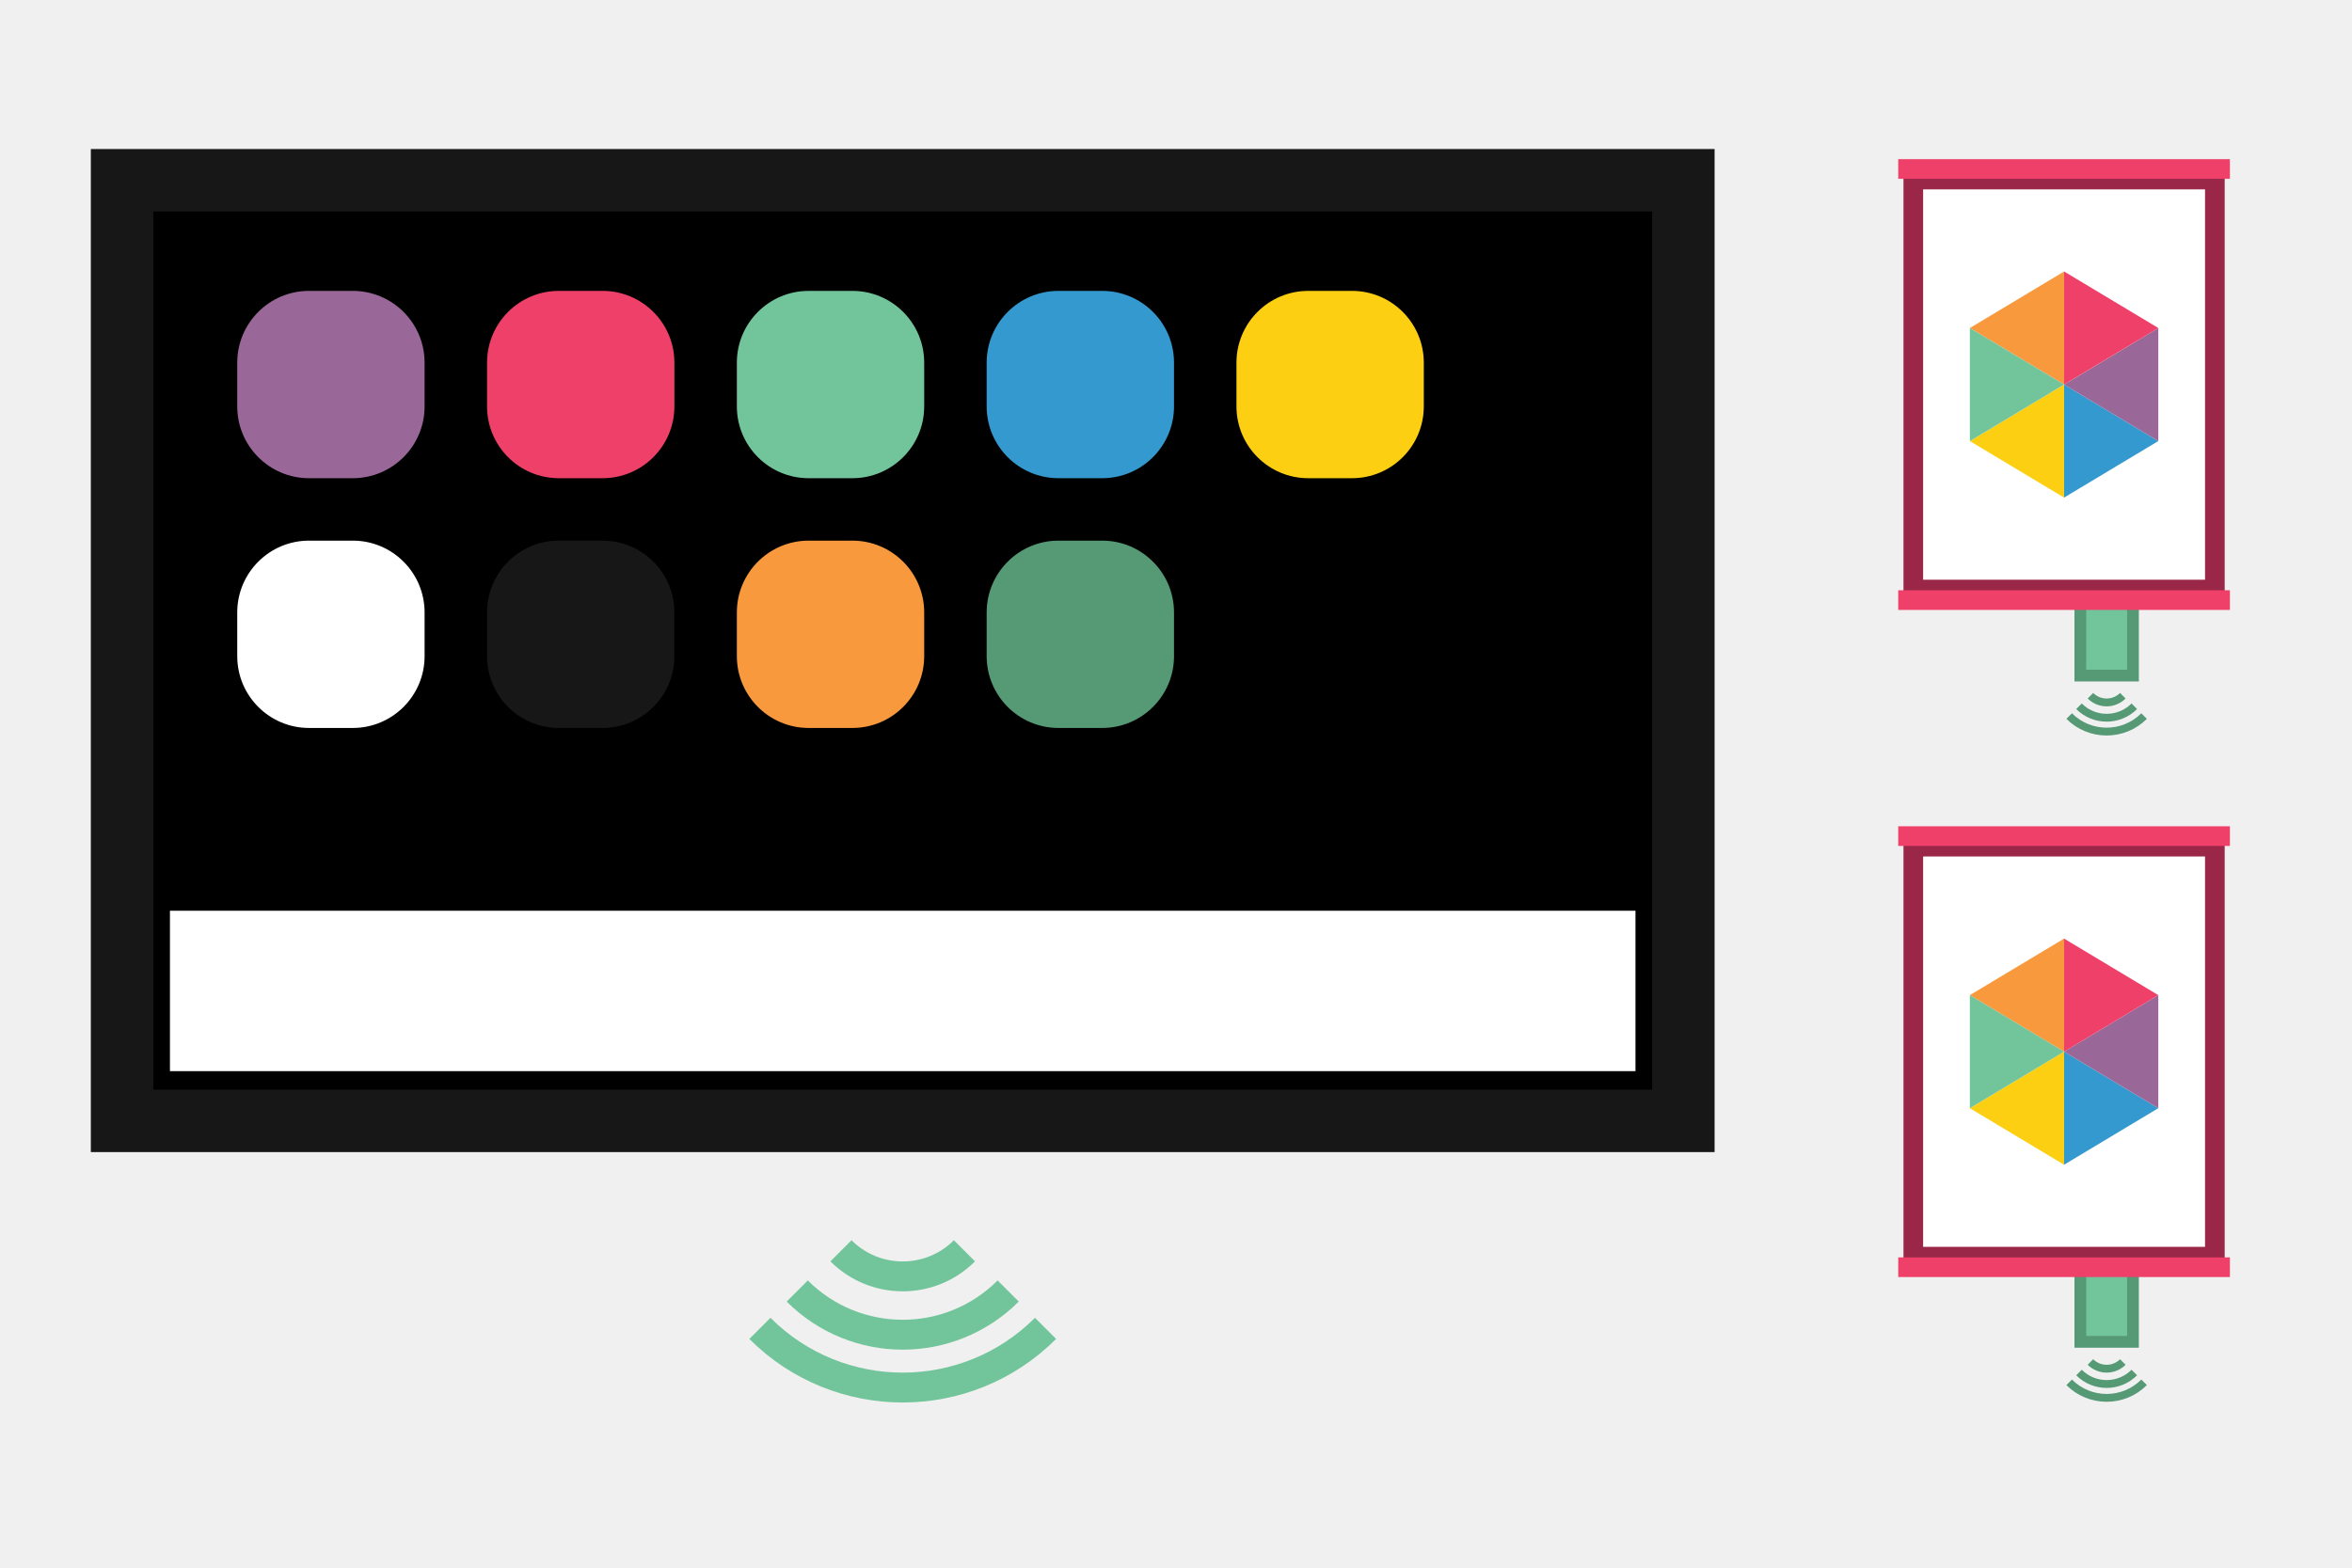
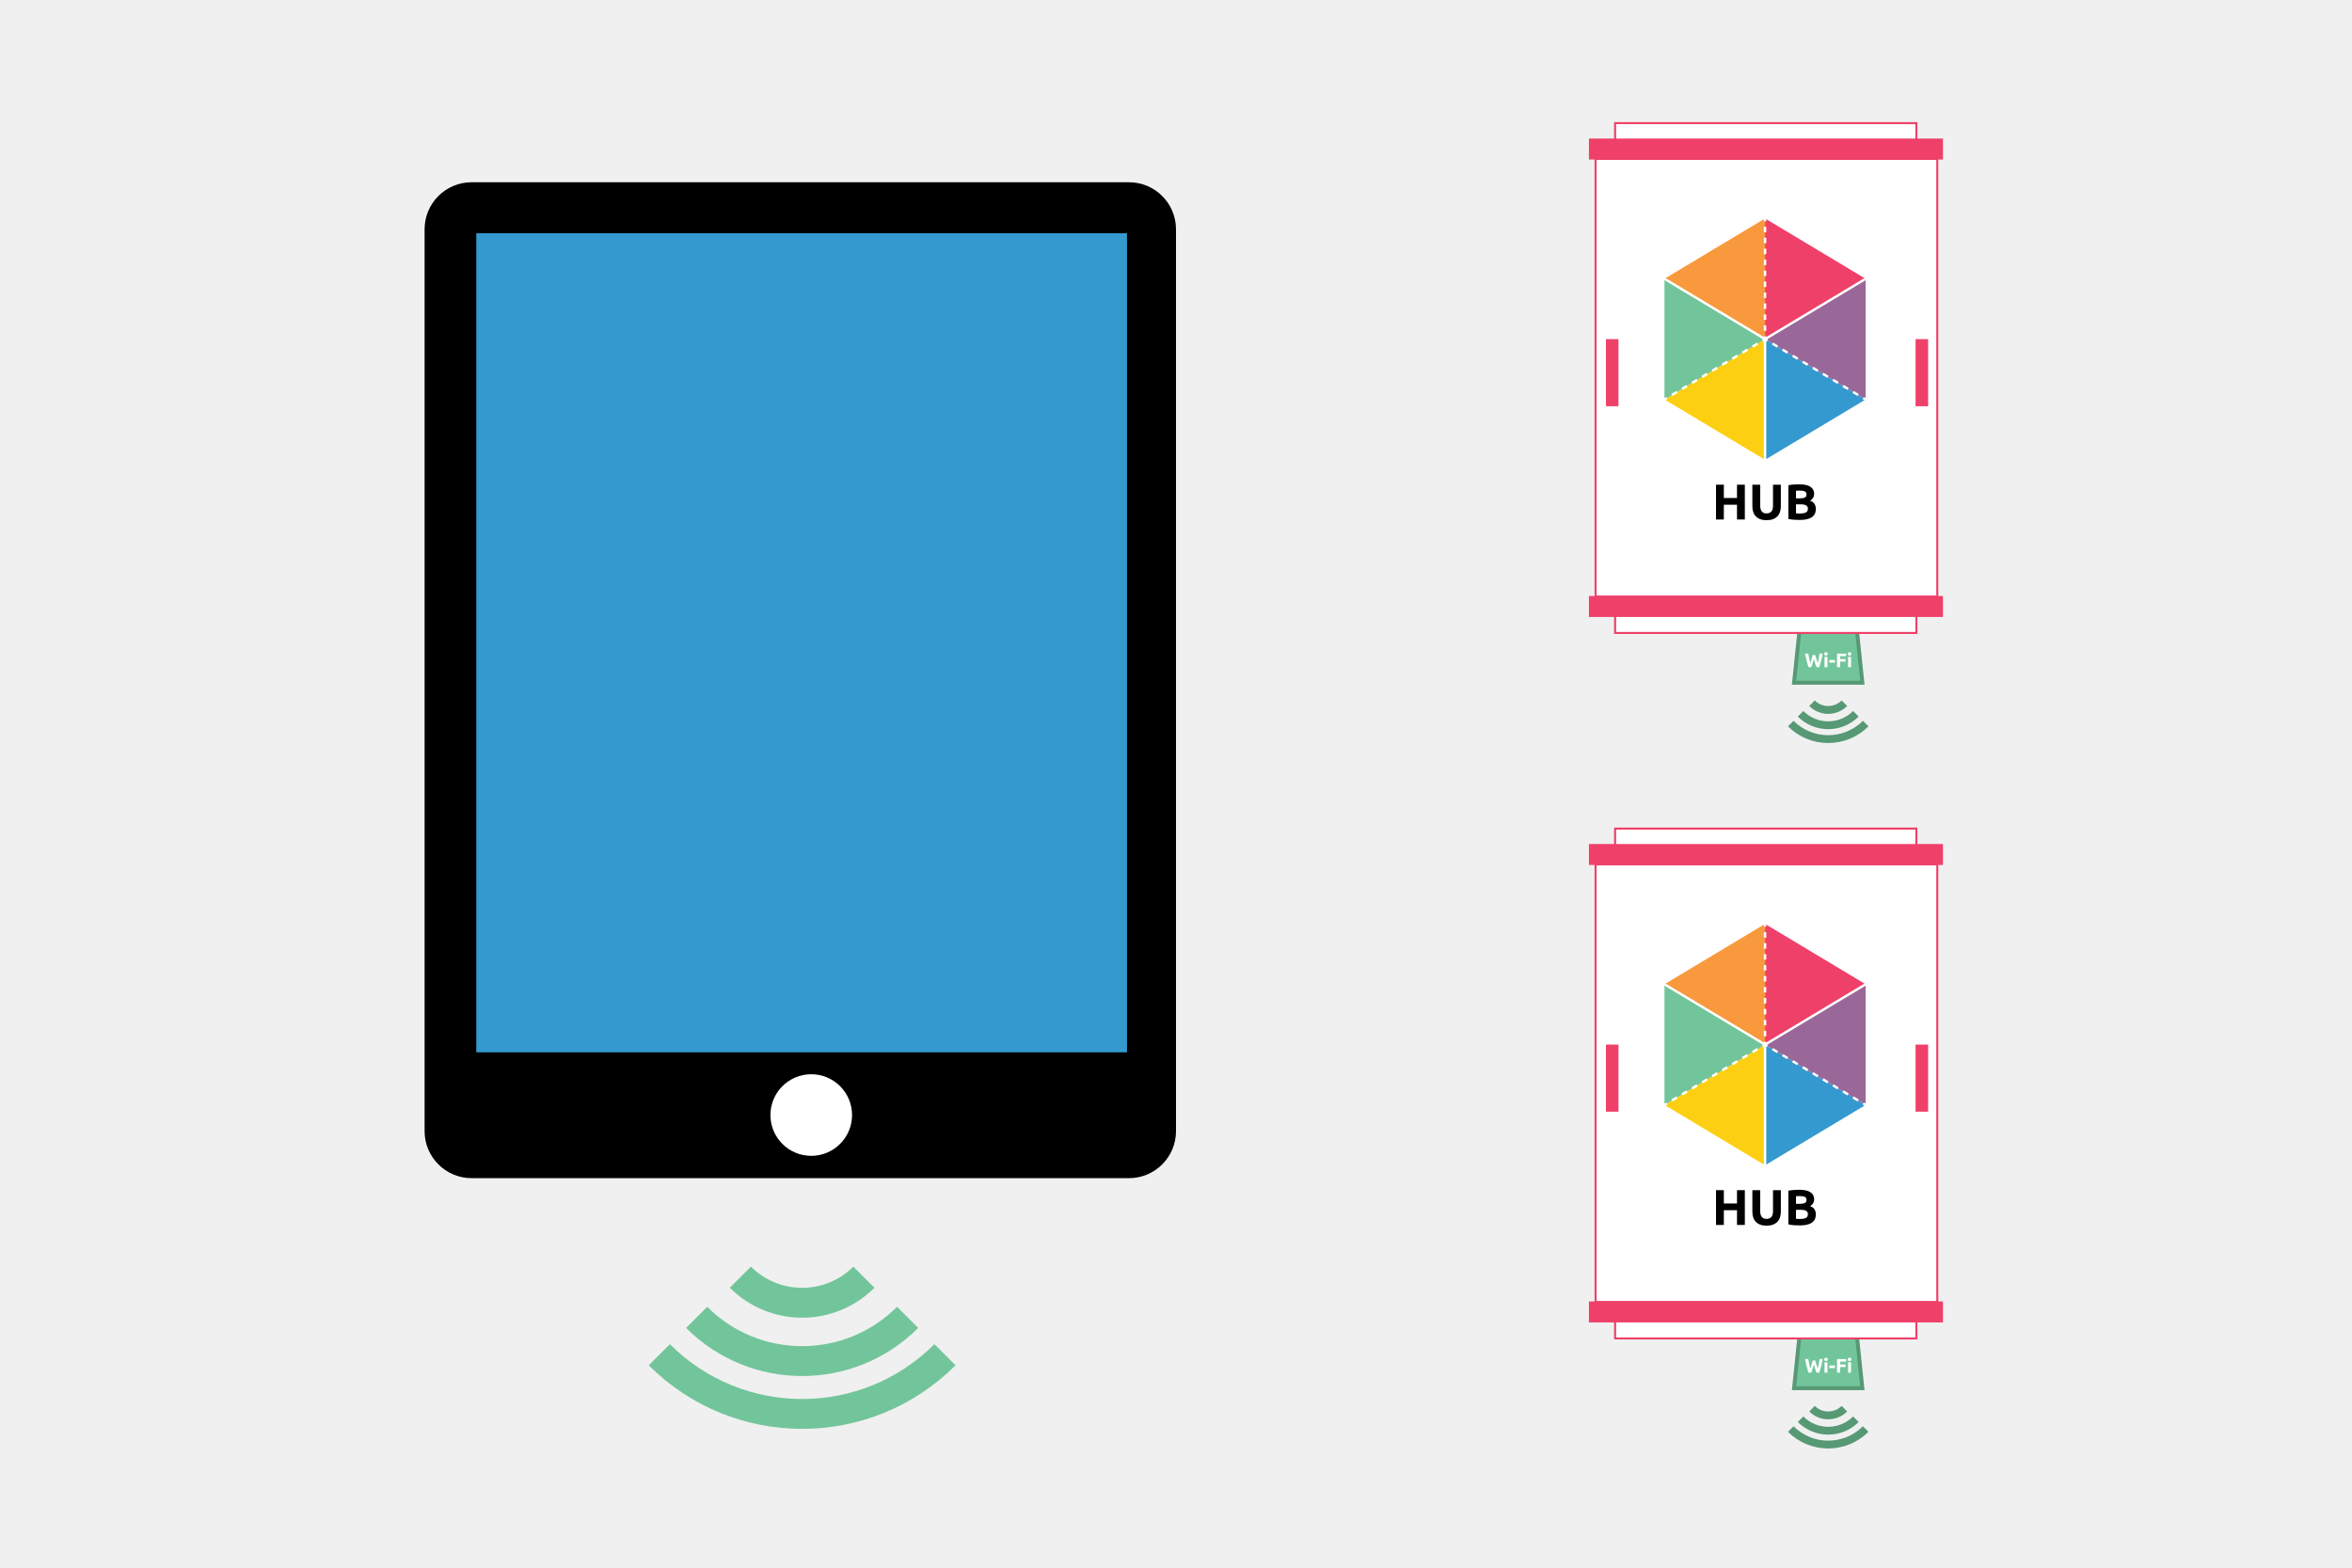
<svg xmlns="http://www.w3.org/2000/svg" version="1.1" id="Layer_1" x="0px" y="0px" width="600px" height="400px" viewBox="0 0 600 400" enable-background="new 0 0 600 400" xml:space="preserve">
  <g>
-     <path fill="none" d="M404.143,267.286" />
+     <path fill="none" d="M368.984,267.286" />
  </g>
-   <rect x="530.696" y="153.192" fill="#72C59B" stroke="#569975" stroke-width="3" stroke-miterlimit="10" width="13.428" height="19.182" />
  <g>
    <g>
-       <path fill="none" stroke="#569975" stroke-width="2" stroke-miterlimit="10" d="M546.963,182.706    c-5.281,5.281-13.83,5.281-19.111,0" />
-       <path fill="none" stroke="#569975" stroke-width="2" stroke-miterlimit="10" d="M544.465,180.206c-3.899,3.9-10.215,3.9-14.115,0" />
-       <path fill="none" stroke="#569975" stroke-width="2" stroke-miterlimit="10" d="M541.539,177.515    c-2.283,2.283-5.979,2.283-8.264,0" />
+       <path fill="none" stroke="#72C59B" stroke-width="7.625" stroke-miterlimit="10" d="M241.06,345.668    c-20.139,20.135-52.731,20.135-72.869,0" />
+       <path fill="none" stroke="#72C59B" stroke-width="7.625" stroke-miterlimit="10" d="M231.533,336.135    c-14.873,14.869-38.939,14.869-53.813,0" />
+       <path fill="none" stroke="#72C59B" stroke-width="7.625" stroke-miterlimit="10" d="M220.375,325.877    c-8.701,8.703-22.797,8.703-31.501,0" />
    </g>
  </g>
-   <rect x="530.696" y="323.191" fill="#72C59B" stroke="#569975" stroke-width="3" stroke-miterlimit="10" width="13.428" height="19.183" />
  <g>
+     <path d="M300,288.611c0,6.627-5.373,12-12,12H120.314c-6.627,0-12-5.373-12-12V58.5c0-6.627,5.373-12,12-12H288   c6.627,0,12,5.373,12,12V288.611z" />
    <g>
-       <path fill="none" stroke="#569975" stroke-width="2" stroke-miterlimit="10" d="M546.963,352.706c-5.281,5.28-13.83,5.28-19.111,0    " />
-       <path fill="none" stroke="#569975" stroke-width="2" stroke-miterlimit="10" d="M544.465,350.206    c-3.899,3.899-10.215,3.899-14.115,0" />
-       <path fill="none" stroke="#569975" stroke-width="2" stroke-miterlimit="10" d="M541.539,347.516    c-2.283,2.282-5.979,2.282-8.264,0" />
+       <g>
+         <g>
+           <rect x="121.5" y="59.5" fill="#3499CE" width="166" height="209" />
+           <path fill="#FFFFFF" d="M217.359,284.509c0,5.752-4.657,10.407-10.409,10.407c-5.751,0-10.409-4.655-10.409-10.407      s4.657-10.412,10.409-10.412C212.702,274.097,217.359,278.757,217.359,284.509z" />
+         </g>
+       </g>
    </g>
  </g>
  <g>
    <g>
-       <rect x="488.089" y="45.809" fill="#FFFFFF" stroke="#9A2748" stroke-width="5.013" stroke-miterlimit="10" width="76.926" height="104.615" />
-       <line fill="none" stroke="#EF4069" stroke-width="5.013" stroke-miterlimit="10" x1="484.243" y1="43.117" x2="568.858" y2="43.117" />
-       <line fill="none" stroke="#EF4069" stroke-width="5.013" stroke-miterlimit="10" x1="484.243" y1="153.117" x2="568.858" y2="153.117" />
+       <polygon fill="#72C59B" stroke="#579975" stroke-miterlimit="10" points="475.094,354.2 457.666,354.2 459.666,335.019     473.094,335.019   " />
+       <g>
+         <g>
+           <g>
+             <path fill="none" stroke="#579975" stroke-width="2" stroke-miterlimit="10" d="M475.938,364.623       c-5.283,5.28-13.832,5.28-19.113,0" />
+             <path fill="none" stroke="#579975" stroke-width="2" stroke-miterlimit="10" d="M473.438,362.123       c-3.9,3.899-10.213,3.899-14.115,0" />
+             <path fill="none" stroke="#579975" stroke-width="2" stroke-miterlimit="10" d="M470.512,359.431       c-2.283,2.283-5.98,2.283-8.264,0" />
+           </g>
+         </g>
+       </g>
    </g>
    <g>
-       <polygon fill="#3499CE" points="526.551,98.117 538.573,105.33 550.589,112.541 538.569,119.752 526.551,126.965 526.551,112.541       " />
-       <polygon fill="#9A6799" points="550.589,83.695 538.583,90.906 526.551,98.117 538.569,105.33 550.589,112.541 550.589,98.117       " />
-       <polygon fill="#F8993D" points="526.553,69.271 514.531,76.482 502.512,83.695 514.532,90.906 526.553,98.117 526.553,83.695       " />
-       <polygon fill="#EF4069" points="526.551,69.271 538.569,76.482 550.589,83.695 538.569,90.906 526.551,98.117 526.551,83.695       " />
-       <polygon fill="#FDCF12" points="526.553,98.117 514.531,105.33 502.512,112.541 514.532,119.752 526.553,126.965 526.553,112.541       " />
-       <polygon fill="#72C59B" points="502.514,83.695 514.531,90.906 526.551,98.117 514.533,105.33 502.514,112.541 502.514,98.117       " />
+       <path fill="#FFFFFF" d="M463.078,347.142c0.041,0.137,0.084,0.291,0.133,0.462c0.049,0.172,0.1,0.35,0.154,0.533    c0.055,0.183,0.111,0.366,0.168,0.55s0.111,0.354,0.164,0.51c0.045-0.17,0.088-0.354,0.133-0.555    c0.047-0.2,0.088-0.407,0.129-0.62c0.041-0.214,0.08-0.426,0.117-0.638c0.039-0.212,0.076-0.416,0.109-0.612h0.811    c-0.117,0.58-0.254,1.168-0.406,1.765s-0.316,1.163-0.494,1.7h-0.715c-0.115-0.32-0.229-0.656-0.338-1.008    c-0.111-0.352-0.219-0.704-0.324-1.058c-0.107,0.354-0.215,0.706-0.322,1.058c-0.105,0.352-0.217,0.688-0.334,1.008h-0.713    c-0.178-0.537-0.344-1.104-0.494-1.7c-0.152-0.597-0.287-1.185-0.404-1.765h0.844c0.033,0.196,0.07,0.4,0.111,0.612    c0.039,0.212,0.082,0.424,0.125,0.638c0.043,0.213,0.088,0.42,0.133,0.62s0.092,0.385,0.139,0.555    c0.061-0.163,0.119-0.337,0.176-0.52c0.057-0.184,0.111-0.367,0.164-0.551c0.055-0.183,0.104-0.359,0.148-0.529    s0.086-0.322,0.123-0.455H463.078z" />
+       <path fill="#FFFFFF" d="M466.256,346.847c0,0.137-0.045,0.244-0.133,0.322s-0.193,0.117-0.313,0.117    c-0.121,0-0.225-0.039-0.313-0.117s-0.133-0.186-0.133-0.322s0.045-0.244,0.133-0.323c0.088-0.078,0.191-0.117,0.313-0.117    c0.119,0,0.225,0.039,0.313,0.117C466.211,346.603,466.256,346.71,466.256,346.847z M466.186,350.236h-0.746v-2.63h0.746V350.236z    " />
+       <path fill="#FFFFFF" d="M466.66,348.406h1.449v0.675h-1.449V348.406z" />
+       <path fill="#FFFFFF" d="M468.635,350.236v-3.465h2.32v0.655h-1.539v0.725h1.369v0.655h-1.369v1.43H468.635z" />
+       <path fill="#FFFFFF" d="M472.27,346.847c0,0.137-0.043,0.244-0.131,0.322c-0.09,0.078-0.193,0.117-0.313,0.117    c-0.121,0-0.225-0.039-0.313-0.117c-0.09-0.078-0.133-0.186-0.133-0.322s0.043-0.244,0.133-0.323    c0.088-0.078,0.191-0.117,0.313-0.117c0.119,0,0.223,0.039,0.313,0.117C472.227,346.603,472.27,346.71,472.27,346.847z     M472.201,350.236h-0.746v-2.63h0.746V350.236z" />
+     </g>
+     <g>
+       <rect x="407.035" y="220.553" fill="#FFFFFF" stroke="#EF4069" stroke-width="0.516" stroke-miterlimit="10" width="87.174" height="111.667" />
+       <g>
+         <g>
+           <g>
+             <path fill="#010101" stroke="#FFFFFF" stroke-width="0.205" stroke-miterlimit="10" d="M450.266,267.174" />
+           </g>
+           <g>
+             <path fill="#010101" stroke="#FFFFFF" stroke-width="0.205" stroke-miterlimit="10" d="M450.266,267.174" />
+           </g>
+           <g>
+             <path fill="#010101" stroke="#FFFFFF" stroke-width="0.205" stroke-miterlimit="10" d="M450.266,267.174" />
+           </g>
+           <g>
+             <path fill="#010101" stroke="#FFFFFF" stroke-width="0.205" stroke-miterlimit="10" d="M450.266,267.174" />
+           </g>
+         </g>
+         <polyline fill="#3499CE" points="475.926,281.928 463.096,289.625 450.266,297.324 450.266,281.928 450.266,266.533    " />
+         <polyline fill="#9A6799" points="475.926,281.928 475.926,266.533 475.926,251.137 463.111,258.836 450.266,266.533    " />
+         <polyline fill="#F8993D" points="450.27,235.742 437.438,243.439 424.605,251.137 437.439,258.836 450.27,266.533    " />
+         <polyline fill="#EF4069" points="450.266,235.742 463.094,243.439 475.926,251.137 463.096,258.836 450.266,266.533    " />
+         <polyline fill="#FDCF12" points="424.605,281.928 437.439,289.625 450.27,297.324 450.27,281.928 450.27,266.533    " />
+         <polyline fill="#72C59B" points="424.607,281.928 424.607,266.533 424.607,251.137 437.438,258.836 450.266,266.533    " />
+         <g>
+           <g>
+             <g>
+               <line fill="none" stroke="#FFFFFF" stroke-width="0.616" stroke-miterlimit="10" x1="450.271" y1="235.742" x2="450.271" y2="236.461" />
+               <line fill="none" stroke="#FFFFFF" stroke-width="0.616" stroke-miterlimit="10" stroke-dasharray="1.398,1.398" x1="450.271" y1="237.858" x2="450.266" y2="265.116" />
+               <line fill="none" stroke="#FFFFFF" stroke-width="0.616" stroke-miterlimit="10" x1="450.266" y1="265.814" x2="450.266" y2="266.533" />
+             </g>
+           </g>
+           <g>
+             <g>
+               <line fill="none" stroke="#FFFFFF" stroke-width="0.616" stroke-miterlimit="10" x1="450.266" y1="266.533" x2="450.882" y2="266.902" />
+               <line fill="none" stroke="#FFFFFF" stroke-width="0.616" stroke-miterlimit="10" stroke-dasharray="1.499,1.499" x1="452.167" y1="267.674" x2="474.667" y2="281.173" />
+               <line fill="none" stroke="#FFFFFF" stroke-width="0.616" stroke-miterlimit="10" x1="475.31" y1="281.559" x2="475.926" y2="281.928" />
+             </g>
+           </g>
+           <g>
+             <g>
+               <line fill="none" stroke="#FFFFFF" stroke-width="0.616" stroke-miterlimit="10" x1="450.266" y1="266.533" x2="449.649" y2="266.902" />
+               <line fill="none" stroke="#FFFFFF" stroke-width="0.616" stroke-miterlimit="10" stroke-dasharray="1.499,1.499" x1="448.364" y1="267.674" x2="425.864" y2="281.173" />
+               <line fill="none" stroke="#FFFFFF" stroke-width="0.616" stroke-miterlimit="10" x1="425.222" y1="281.559" x2="424.605" y2="281.928" />
+             </g>
+           </g>
+         </g>
+         <g>
+           <line fill="none" stroke="#FFFFFF" stroke-width="0.616" stroke-miterlimit="10" x1="450.271" y1="297.324" x2="450.266" y2="266.533" />
+           <line fill="none" stroke="#FFFFFF" stroke-width="0.616" stroke-miterlimit="10" x1="450.266" y1="266.533" x2="475.926" y2="251.137" />
+           <line fill="none" stroke="#FFFFFF" stroke-width="0.616" stroke-miterlimit="10" x1="450.266" y1="266.533" x2="424.605" y2="251.137" />
+         </g>
+       </g>
+       <rect x="412.018" y="335.236" fill="#FFFFFF" stroke="#EF4069" stroke-width="0.516" stroke-miterlimit="10" width="76.854" height="6.264" />
+       <rect x="412.018" y="211.416" fill="#FFFFFF" stroke="#EF4069" stroke-width="0.516" stroke-miterlimit="10" width="76.854" height="6.264" />
+       <line fill="none" stroke="#EF4069" stroke-width="5.351" stroke-miterlimit="10" x1="405.34" y1="218.029" x2="495.658" y2="218.029" />
+       <line fill="none" stroke="#EF4069" stroke-width="5.351" stroke-miterlimit="10" x1="405.34" y1="334.745" x2="495.658" y2="334.745" />
+       <g>
+         <path d="M443.113,303.674h1.998v8.877h-1.998v-3.766h-3.357v3.766h-1.998v-8.877h1.998v3.395h3.357V303.674z" />
+         <path d="M450.631,312.729c-0.623,0-1.16-0.087-1.613-0.263c-0.453-0.175-0.826-0.418-1.121-0.729s-0.512-0.684-0.652-1.114     c-0.143-0.432-0.213-0.907-0.213-1.429v-5.521h1.998v5.354c0,0.358,0.041,0.664,0.123,0.916c0.08,0.252,0.191,0.456,0.332,0.614     s0.313,0.271,0.514,0.34c0.199,0.068,0.42,0.103,0.658,0.103c0.488,0,0.883-0.149,1.186-0.448s0.455-0.808,0.455-1.524v-5.354     h1.998v5.521c0,0.521-0.072,0.999-0.219,1.435c-0.145,0.436-0.367,0.81-0.666,1.121s-0.678,0.553-1.139,0.724     S451.264,312.729,450.631,312.729z" />
+         <path d="M459.174,312.666c-0.486,0-0.971-0.016-1.453-0.045c-0.482-0.03-0.984-0.101-1.506-0.212v-8.607     c0.41-0.077,0.859-0.135,1.346-0.173s0.939-0.058,1.357-0.058c0.564,0,1.082,0.041,1.557,0.122s0.881,0.22,1.223,0.416     s0.609,0.455,0.801,0.775c0.193,0.319,0.289,0.715,0.289,1.185c0,0.709-0.342,1.268-1.025,1.678     c0.564,0.214,0.947,0.504,1.152,0.871s0.309,0.781,0.309,1.242c0,0.931-0.34,1.632-1.02,2.101     C461.525,312.431,460.516,312.666,459.174,312.666z M458.162,307.158h0.975c0.613,0,1.055-0.079,1.318-0.237     c0.266-0.158,0.396-0.412,0.396-0.762c0-0.359-0.135-0.61-0.408-0.756s-0.676-0.218-1.205-0.218c-0.17,0-0.354,0.002-0.551,0.006     c-0.195,0.005-0.371,0.016-0.525,0.032V307.158z M458.162,308.683v2.292c0.146,0.018,0.303,0.03,0.475,0.039     c0.17,0.009,0.359,0.013,0.563,0.013c0.598,0,1.082-0.085,1.449-0.256c0.365-0.171,0.551-0.487,0.551-0.948     c0-0.41-0.154-0.702-0.463-0.878c-0.307-0.175-0.746-0.262-1.318-0.262H458.162z" />
+       </g>
+       <rect x="409.676" y="266.531" fill="#EF4069" width="3.203" height="17.115" />
+       <rect x="488.666" y="266.531" fill="#EF4069" width="3.201" height="17.115" />
    </g>
  </g>
  <g>
+     <polygon fill="#72C59B" stroke="#579975" stroke-miterlimit="10" points="475.094,174.201 457.666,174.201 459.666,155.019    473.094,155.019  " />
    <g>
-       <path fill="none" stroke="#72C59B" stroke-width="7.625" stroke-miterlimit="10" d="M266.719,338.938    c-20.139,20.135-52.731,20.135-72.869,0" />
-       <path fill="none" stroke="#72C59B" stroke-width="7.625" stroke-miterlimit="10" d="M257.192,329.404    c-14.874,14.869-38.94,14.869-53.814,0" />
-       <path fill="none" stroke="#72C59B" stroke-width="7.625" stroke-miterlimit="10" d="M246.033,319.146    c-8.701,8.703-22.797,8.703-31.501,0" />
+       <g>
+         <g>
+           <path fill="none" stroke="#579975" stroke-width="2" stroke-miterlimit="10" d="M475.938,184.624      c-5.283,5.28-13.832,5.28-19.113,0" />
+           <path fill="none" stroke="#579975" stroke-width="2" stroke-miterlimit="10" d="M473.438,182.124      c-3.9,3.899-10.213,3.899-14.115,0" />
+           <path fill="none" stroke="#579975" stroke-width="2" stroke-miterlimit="10" d="M470.512,179.431      c-2.283,2.283-5.98,2.283-8.264,0" />
+         </g>
+       </g>
    </g>
  </g>
  <g>
-     <rect x="31.14" y="45.993" stroke="#171718" stroke-width="15.931" stroke-miterlimit="10" width="398.29" height="240" />
-     <rect x="43.354" y="232.375" fill="#FFFFFF" width="373.859" height="40.932" />
-     <path id="rect3330_3_" fill="#9A6799" d="M89.993,122.015H78.835c-10.111,0-18.314-8.201-18.314-18.32V92.54   c0-10.119,8.203-18.32,18.314-18.32h11.158c10.116,0,18.321,8.201,18.321,18.32v11.155   C108.315,113.815,100.109,122.015,89.993,122.015z" />
-     <path id="rect3330_1_" fill="#EF4069" d="M153.72,122.015h-11.159c-10.112,0-18.314-8.201-18.314-18.32V92.54   c0-10.119,8.202-18.32,18.314-18.32h11.159c10.115,0,18.32,8.201,18.32,18.32v11.155   C172.041,113.815,163.836,122.015,153.72,122.015z" />
-     <path id="rect3330_2_" fill="#72C59B" d="M217.445,122.015h-11.158c-10.111,0-18.313-8.201-18.313-18.32V92.54   c0-10.119,8.202-18.32,18.313-18.32h11.158c10.116,0,18.321,8.201,18.321,18.32v11.155   C235.767,113.815,227.562,122.015,217.445,122.015z" />
-     <path id="rect3330_4_" fill="#3499CE" d="M281.173,122.015h-11.158c-10.113,0-18.315-8.201-18.315-18.32V92.54   c0-10.119,8.202-18.32,18.315-18.32h11.158c10.115,0,18.32,8.201,18.32,18.32v11.155   C299.493,113.815,291.288,122.015,281.173,122.015z" />
-     <path id="rect3330_5_" fill="#FDCF12" d="M344.899,122.015H333.74c-10.113,0-18.314-8.201-18.314-18.32V92.54   c0-10.119,8.201-18.32,18.314-18.32h11.158c10.112,0,18.317,8.201,18.317,18.32v11.155   C363.217,113.815,355.012,122.015,344.899,122.015z" />
-     <path id="rect3330_7_" fill="#569975" d="M281.173,185.741h-11.158c-10.113,0-18.315-8.201-18.315-18.32v-11.155   c0-10.119,8.202-18.32,18.315-18.32h11.158c10.115,0,18.32,8.201,18.32,18.32v11.155   C299.493,177.54,291.288,185.741,281.173,185.741z" />
-     <path id="rect3330_8_" fill="#F8993D" d="M217.445,185.741h-11.158c-10.111,0-18.313-8.201-18.313-18.32v-11.155   c0-10.119,8.202-18.32,18.313-18.32h11.158c10.116,0,18.321,8.201,18.321,18.32v11.155   C235.767,177.54,227.562,185.741,217.445,185.741z" />
-     <path id="rect3330_9_" fill="#171718" d="M153.72,185.741h-11.159c-10.112,0-18.314-8.201-18.314-18.32v-11.155   c0-10.119,8.202-18.32,18.314-18.32h11.159c10.115,0,18.32,8.201,18.32,18.32v11.155   C172.041,177.54,163.836,185.741,153.72,185.741z" />
-     <path id="rect3330_10_" fill="#FFFFFF" d="M89.993,185.741H78.835c-10.111,0-18.314-8.201-18.314-18.32v-11.155   c0-10.119,8.203-18.32,18.314-18.32h11.158c10.116,0,18.321,8.201,18.321,18.32v11.155   C108.315,177.54,100.109,185.741,89.993,185.741z" />
+     <path fill="#FFFFFF" d="M463.078,167.142c0.041,0.137,0.084,0.291,0.133,0.462c0.049,0.172,0.1,0.35,0.154,0.533   c0.055,0.183,0.111,0.366,0.168,0.55s0.111,0.354,0.164,0.51c0.045-0.17,0.088-0.354,0.133-0.555c0.047-0.2,0.088-0.407,0.129-0.62   c0.041-0.214,0.08-0.426,0.117-0.638c0.039-0.212,0.076-0.416,0.109-0.612h0.811c-0.117,0.58-0.254,1.168-0.406,1.765   s-0.316,1.163-0.494,1.7h-0.715c-0.115-0.32-0.229-0.656-0.338-1.008c-0.111-0.352-0.219-0.704-0.324-1.058   c-0.107,0.354-0.215,0.706-0.322,1.058c-0.105,0.352-0.217,0.688-0.334,1.008h-0.713c-0.178-0.537-0.344-1.104-0.494-1.7   c-0.152-0.597-0.287-1.185-0.404-1.765h0.844c0.033,0.196,0.07,0.4,0.111,0.612c0.039,0.212,0.082,0.424,0.125,0.638   c0.043,0.213,0.088,0.42,0.133,0.62s0.092,0.385,0.139,0.555c0.061-0.163,0.119-0.337,0.176-0.52   c0.057-0.184,0.111-0.367,0.164-0.551c0.055-0.183,0.104-0.359,0.148-0.529s0.086-0.322,0.123-0.455H463.078z" />
+     <path fill="#FFFFFF" d="M466.256,166.847c0,0.137-0.045,0.244-0.133,0.322s-0.193,0.117-0.313,0.117   c-0.121,0-0.225-0.039-0.313-0.117s-0.133-0.186-0.133-0.322s0.045-0.244,0.133-0.323c0.088-0.078,0.191-0.117,0.313-0.117   c0.119,0,0.225,0.039,0.313,0.117C466.211,166.603,466.256,166.71,466.256,166.847z M466.186,170.237h-0.746v-2.63h0.746V170.237z" />
+     <path fill="#FFFFFF" d="M466.66,168.407h1.449v0.675h-1.449V168.407z" />
+     <path fill="#FFFFFF" d="M468.635,170.237v-3.465h2.32v0.655h-1.539v0.725h1.369v0.655h-1.369v1.43H468.635z" />
+     <path fill="#FFFFFF" d="M472.27,166.847c0,0.137-0.043,0.244-0.131,0.322c-0.09,0.078-0.193,0.117-0.313,0.117   c-0.121,0-0.225-0.039-0.313-0.117c-0.09-0.078-0.133-0.186-0.133-0.322s0.043-0.244,0.133-0.323   c0.088-0.078,0.191-0.117,0.313-0.117c0.119,0,0.223,0.039,0.313,0.117C472.227,166.603,472.27,166.71,472.27,166.847z    M472.201,170.237h-0.746v-2.63h0.746V170.237z" />
  </g>
  <g>
+     <rect x="407.035" y="40.553" fill="#FFFFFF" stroke="#EF4069" stroke-width="0.516" stroke-miterlimit="10" width="87.174" height="111.667" />
    <g>
-       <rect x="488.089" y="216.024" fill="#FFFFFF" stroke="#9A2748" stroke-width="5.013" stroke-miterlimit="10" width="76.926" height="104.615" />
-       <line fill="none" stroke="#EF4069" stroke-width="5.013" stroke-miterlimit="10" x1="484.243" y1="213.333" x2="568.858" y2="213.333" />
-       <line fill="none" stroke="#EF4069" stroke-width="5.013" stroke-miterlimit="10" x1="484.243" y1="323.333" x2="568.858" y2="323.333" />
+       <g>
+         <g>
+           <path fill="#010101" stroke="#FFFFFF" stroke-width="0.205" stroke-miterlimit="10" d="M450.266,87.175" />
+         </g>
+         <g>
+           <path fill="#010101" stroke="#FFFFFF" stroke-width="0.205" stroke-miterlimit="10" d="M450.266,87.175" />
+         </g>
+         <g>
+           <path fill="#010101" stroke="#FFFFFF" stroke-width="0.205" stroke-miterlimit="10" d="M450.266,87.175" />
+         </g>
+         <g>
+           <path fill="#010101" stroke="#FFFFFF" stroke-width="0.205" stroke-miterlimit="10" d="M450.266,87.175" />
+         </g>
+       </g>
+       <polyline fill="#3499CE" points="475.926,101.929 463.096,109.626 450.266,117.325 450.266,101.929 450.266,86.533   " />
+       <polyline fill="#9A6799" points="475.926,101.929 475.926,86.533 475.926,71.138 463.111,78.836 450.266,86.533   " />
+       <polyline fill="#F8993D" points="450.27,55.742 437.438,63.439 424.605,71.138 437.439,78.836 450.27,86.533   " />
+       <polyline fill="#EF4069" points="450.266,55.742 463.094,63.439 475.926,71.138 463.096,78.836 450.266,86.533   " />
+       <polyline fill="#FDCF12" points="424.605,101.929 437.439,109.626 450.27,117.325 450.27,101.929 450.27,86.533   " />
+       <polyline fill="#72C59B" points="424.607,101.929 424.607,86.533 424.607,71.138 437.438,78.836 450.266,86.533   " />
+       <g>
+         <g>
+           <g>
+             <line fill="none" stroke="#FFFFFF" stroke-width="0.616" stroke-miterlimit="10" x1="450.271" y1="55.742" x2="450.271" y2="56.46" />
+             <line fill="none" stroke="#FFFFFF" stroke-width="0.616" stroke-miterlimit="10" stroke-dasharray="1.398,1.398" x1="450.271" y1="57.858" x2="450.266" y2="85.116" />
+             <line fill="none" stroke="#FFFFFF" stroke-width="0.616" stroke-miterlimit="10" x1="450.266" y1="85.815" x2="450.266" y2="86.533" />
+           </g>
+         </g>
+         <g>
+           <g>
+             <line fill="none" stroke="#FFFFFF" stroke-width="0.616" stroke-miterlimit="10" x1="450.266" y1="86.533" x2="450.882" y2="86.903" />
+             <line fill="none" stroke="#FFFFFF" stroke-width="0.616" stroke-miterlimit="10" stroke-dasharray="1.499,1.499" x1="452.167" y1="87.674" x2="474.667" y2="101.173" />
+             <line fill="none" stroke="#FFFFFF" stroke-width="0.616" stroke-miterlimit="10" x1="475.31" y1="101.559" x2="475.926" y2="101.929" />
+           </g>
+         </g>
+         <g>
+           <g>
+             <line fill="none" stroke="#FFFFFF" stroke-width="0.616" stroke-miterlimit="10" x1="450.266" y1="86.533" x2="449.649" y2="86.903" />
+             <line fill="none" stroke="#FFFFFF" stroke-width="0.616" stroke-miterlimit="10" stroke-dasharray="1.499,1.499" x1="448.364" y1="87.674" x2="425.864" y2="101.173" />
+             <line fill="none" stroke="#FFFFFF" stroke-width="0.616" stroke-miterlimit="10" x1="425.222" y1="101.559" x2="424.605" y2="101.929" />
+           </g>
+         </g>
+       </g>
+       <g>
+         <line fill="none" stroke="#FFFFFF" stroke-width="0.616" stroke-miterlimit="10" x1="450.271" y1="117.325" x2="450.266" y2="86.533" />
+         <line fill="none" stroke="#FFFFFF" stroke-width="0.616" stroke-miterlimit="10" x1="450.266" y1="86.533" x2="475.926" y2="71.138" />
+         <line fill="none" stroke="#FFFFFF" stroke-width="0.616" stroke-miterlimit="10" x1="450.266" y1="86.533" x2="424.605" y2="71.138" />
+       </g>
    </g>
+     <rect x="412.018" y="155.237" fill="#FFFFFF" stroke="#EF4069" stroke-width="0.516" stroke-miterlimit="10" width="76.854" height="6.264" />
+     <rect x="412.018" y="31.417" fill="#FFFFFF" stroke="#EF4069" stroke-width="0.516" stroke-miterlimit="10" width="76.854" height="6.264" />
+     <line fill="none" stroke="#EF4069" stroke-width="5.351" stroke-miterlimit="10" x1="405.34" y1="38.029" x2="495.658" y2="38.029" />
+     <line fill="none" stroke="#EF4069" stroke-width="5.351" stroke-miterlimit="10" x1="405.34" y1="154.746" x2="495.658" y2="154.746" />
    <g>
-       <polygon fill="#3499CE" points="526.551,268.333 538.573,275.546 550.589,282.757 538.569,289.968 526.551,297.181     526.551,282.757   " />
-       <polygon fill="#9A6799" points="550.589,253.911 538.583,261.122 526.551,268.333 538.569,275.546 550.589,282.757     550.589,268.333   " />
-       <polygon fill="#F8993D" points="526.553,239.487 514.531,246.698 502.512,253.911 514.532,261.122 526.553,268.333     526.553,253.911   " />
-       <polygon fill="#EF4069" points="526.551,239.487 538.569,246.698 550.589,253.911 538.569,261.122 526.551,268.333     526.551,253.911   " />
-       <polygon fill="#FDCF12" points="526.553,268.333 514.531,275.546 502.512,282.757 514.532,289.968 526.553,297.181     526.553,282.757   " />
-       <polygon fill="#72C59B" points="502.514,253.911 514.531,261.122 526.551,268.333 514.533,275.546 502.514,282.757     502.514,268.333   " />
+       <path d="M443.113,123.674h1.998v8.876h-1.998v-3.766h-3.357v3.766h-1.998v-8.876h1.998v3.394h3.357V123.674z" />
+       <path d="M450.631,132.729c-0.623,0-1.16-0.087-1.613-0.263c-0.453-0.175-0.826-0.418-1.121-0.73    c-0.295-0.312-0.512-0.683-0.652-1.114c-0.143-0.431-0.213-0.907-0.213-1.428v-5.521h1.998v5.354c0,0.358,0.041,0.664,0.123,0.916    c0.08,0.252,0.191,0.457,0.332,0.615s0.313,0.271,0.514,0.339c0.199,0.068,0.42,0.103,0.658,0.103    c0.488,0,0.883-0.149,1.186-0.448s0.455-0.807,0.455-1.524v-5.354h1.998v5.521c0,0.521-0.072,0.999-0.219,1.435    c-0.145,0.436-0.367,0.809-0.666,1.121c-0.299,0.312-0.678,0.553-1.139,0.724C451.811,132.644,451.264,132.729,450.631,132.729z" />
+       <path d="M459.174,132.666c-0.486,0-0.971-0.015-1.453-0.045s-0.984-0.1-1.506-0.211v-8.607c0.41-0.077,0.859-0.135,1.346-0.173    c0.486-0.039,0.939-0.058,1.357-0.058c0.564,0,1.082,0.041,1.557,0.122s0.881,0.22,1.223,0.416    c0.342,0.197,0.609,0.455,0.801,0.775c0.193,0.32,0.289,0.715,0.289,1.185c0,0.709-0.342,1.268-1.025,1.678    c0.564,0.213,0.947,0.504,1.152,0.871c0.205,0.368,0.309,0.782,0.309,1.243c0,0.931-0.34,1.631-1.02,2.101    C461.525,132.431,460.516,132.666,459.174,132.666z M458.162,127.158h0.975c0.613,0,1.055-0.079,1.318-0.237    c0.266-0.158,0.396-0.412,0.396-0.762c0-0.359-0.135-0.61-0.408-0.756c-0.273-0.145-0.676-0.218-1.205-0.218    c-0.17,0-0.354,0.002-0.551,0.006c-0.195,0.004-0.371,0.015-0.525,0.032V127.158z M458.162,128.682v2.292    c0.146,0.018,0.303,0.03,0.475,0.039c0.17,0.009,0.359,0.013,0.563,0.013c0.598,0,1.082-0.085,1.449-0.256    c0.365-0.171,0.551-0.487,0.551-0.948c0-0.41-0.154-0.702-0.463-0.877c-0.307-0.175-0.746-0.262-1.318-0.262H458.162z" />
    </g>
+     <rect x="409.676" y="86.531" fill="#EF4069" width="3.203" height="17.115" />
+     <rect x="488.666" y="86.531" fill="#EF4069" width="3.201" height="17.115" />
  </g>
</svg>
